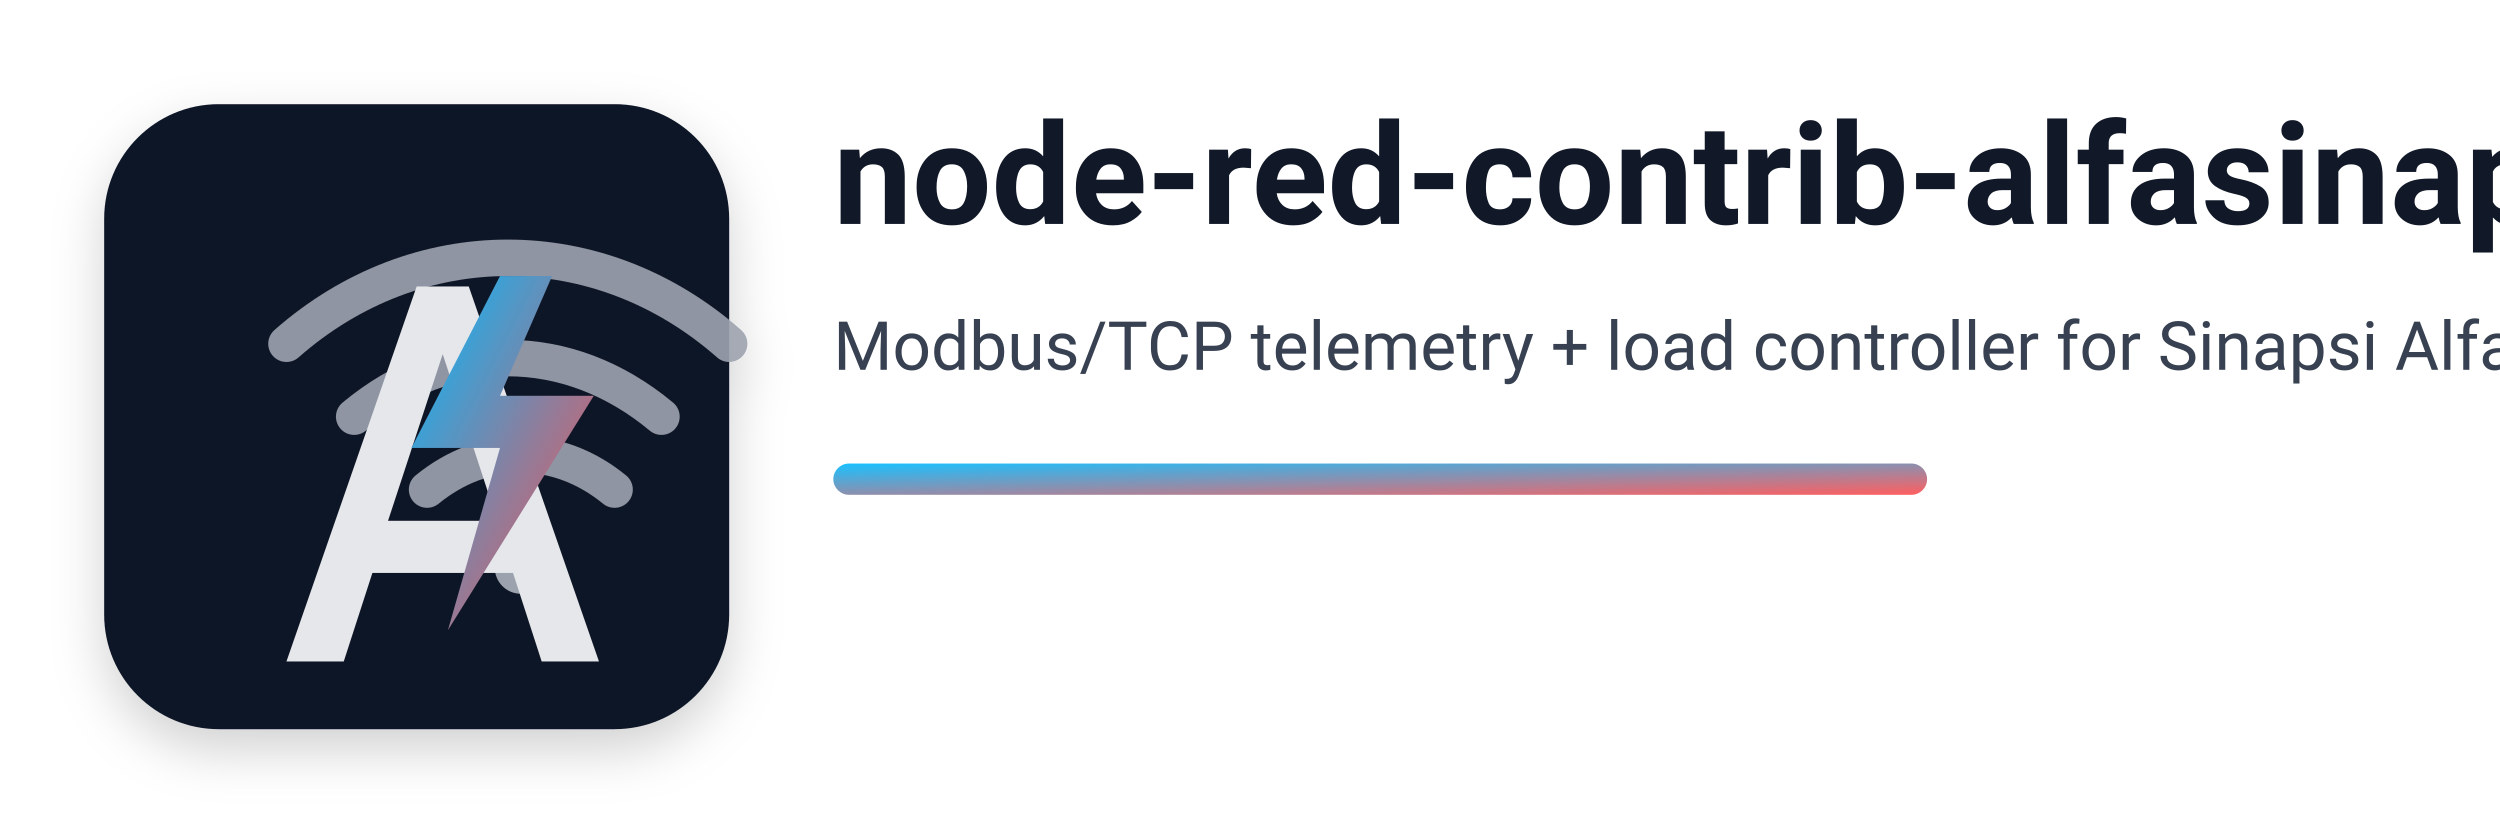
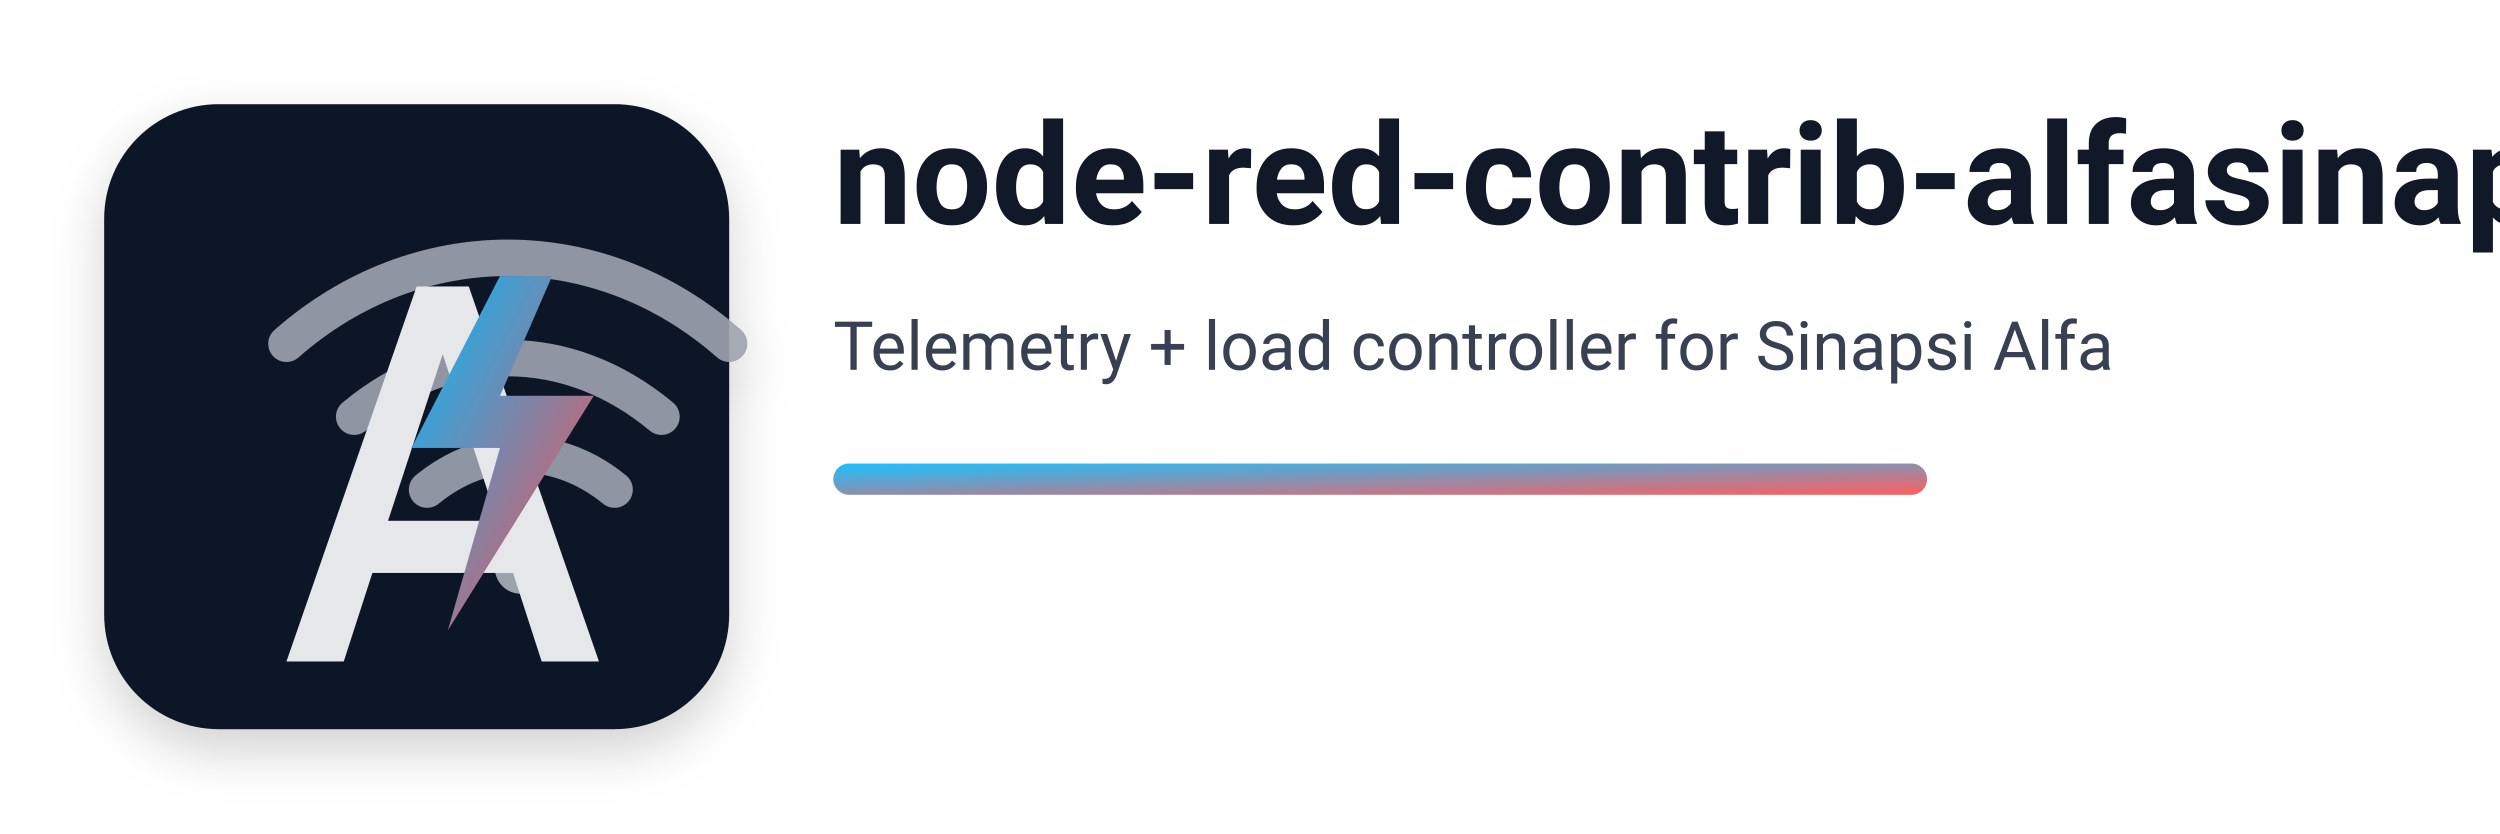
<svg xmlns="http://www.w3.org/2000/svg" viewBox="0 0 960 320" role="img" aria-label="node-red-contrib-alfasinapsi logo">
  <defs>
    <linearGradient id="g" x1="0" y1="0" x2="1" y2="1">
      <stop offset="0" stop-color="#00BAFF" />
      <stop offset="1" stop-color="#FF4D4D" />
    </linearGradient>
    <filter id="s" x="-20%" y="-20%" width="140%" height="140%">
      <feDropShadow dx="0" dy="8" stdDeviation="10" flood-color="#000" flood-opacity=".18" />
    </filter>
  </defs>
  <g transform="translate(40 40)" filter="url(#s)">
    <rect x="0" y="0" width="240" height="240" rx="44" fill="#111827" />
    <g fill="none" stroke="#9CA3AF" stroke-width="14" stroke-linecap="round" opacity=".9">
      <path d="M70 92c50-44 120-44 170 0" />
      <path d="M96 120c36-30 82-30 118 0" />
      <path d="M124 148c22-18 50-18 72 0" />
    </g>
    <circle cx="160" cy="178" r="10" fill="#9CA3AF" />
    <path d="M70 214L120 70h20l50 144h-22l-11-34H103l-11 34H70zm39-54h42l-21-64-21 64z" fill="#E5E7EB" />
    <path d="M152 66l-34 66h34l-20 70 56-90h-36l20-46z" fill="url(#g)" />
  </g>
  <g transform="translate(320 86)">
    <text x="0" y="0" font-family="ui-sans-serif, system-ui, -apple-system, Segoe UI, Roboto, Helvetica, Arial" font-size="54" font-weight="700" fill="#111827">
      node-red-contrib-alfasinapsi
    </text>
    <text x="0" y="56" font-family="ui-sans-serif, system-ui, -apple-system, Segoe UI, Roboto, Helvetica, Arial" font-size="26" fill="#374151">
-       Modbus/TCP telemetry + load controller for Sinapsi Alfa
+       Telemetry + load controller for Sinapsi Alfa
    </text>
    <g transform="translate(0 92)">
      <rect x="0" y="0" width="420" height="12" rx="6" fill="url(#g)" opacity=".9" />
    </g>
  </g>
</svg>
